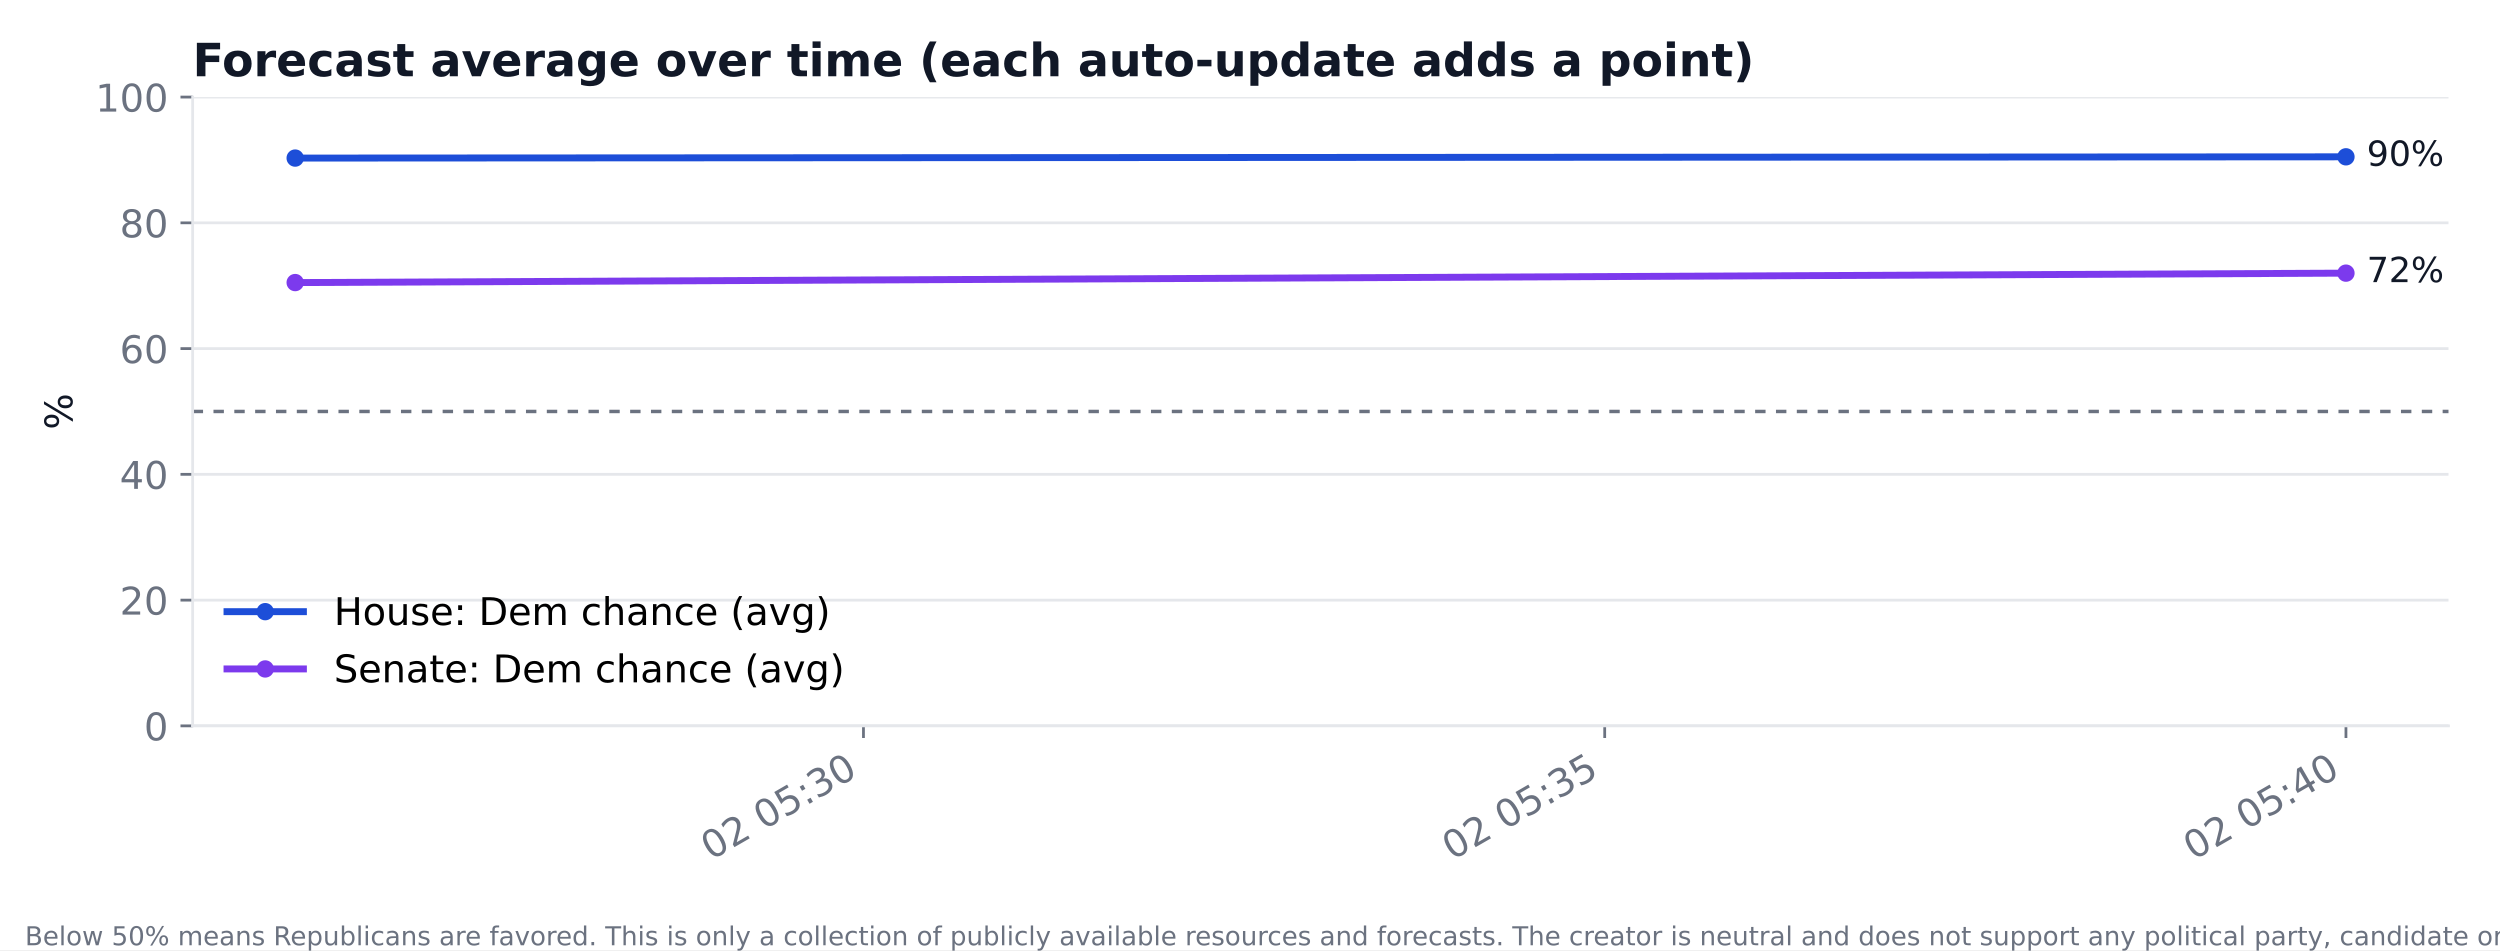
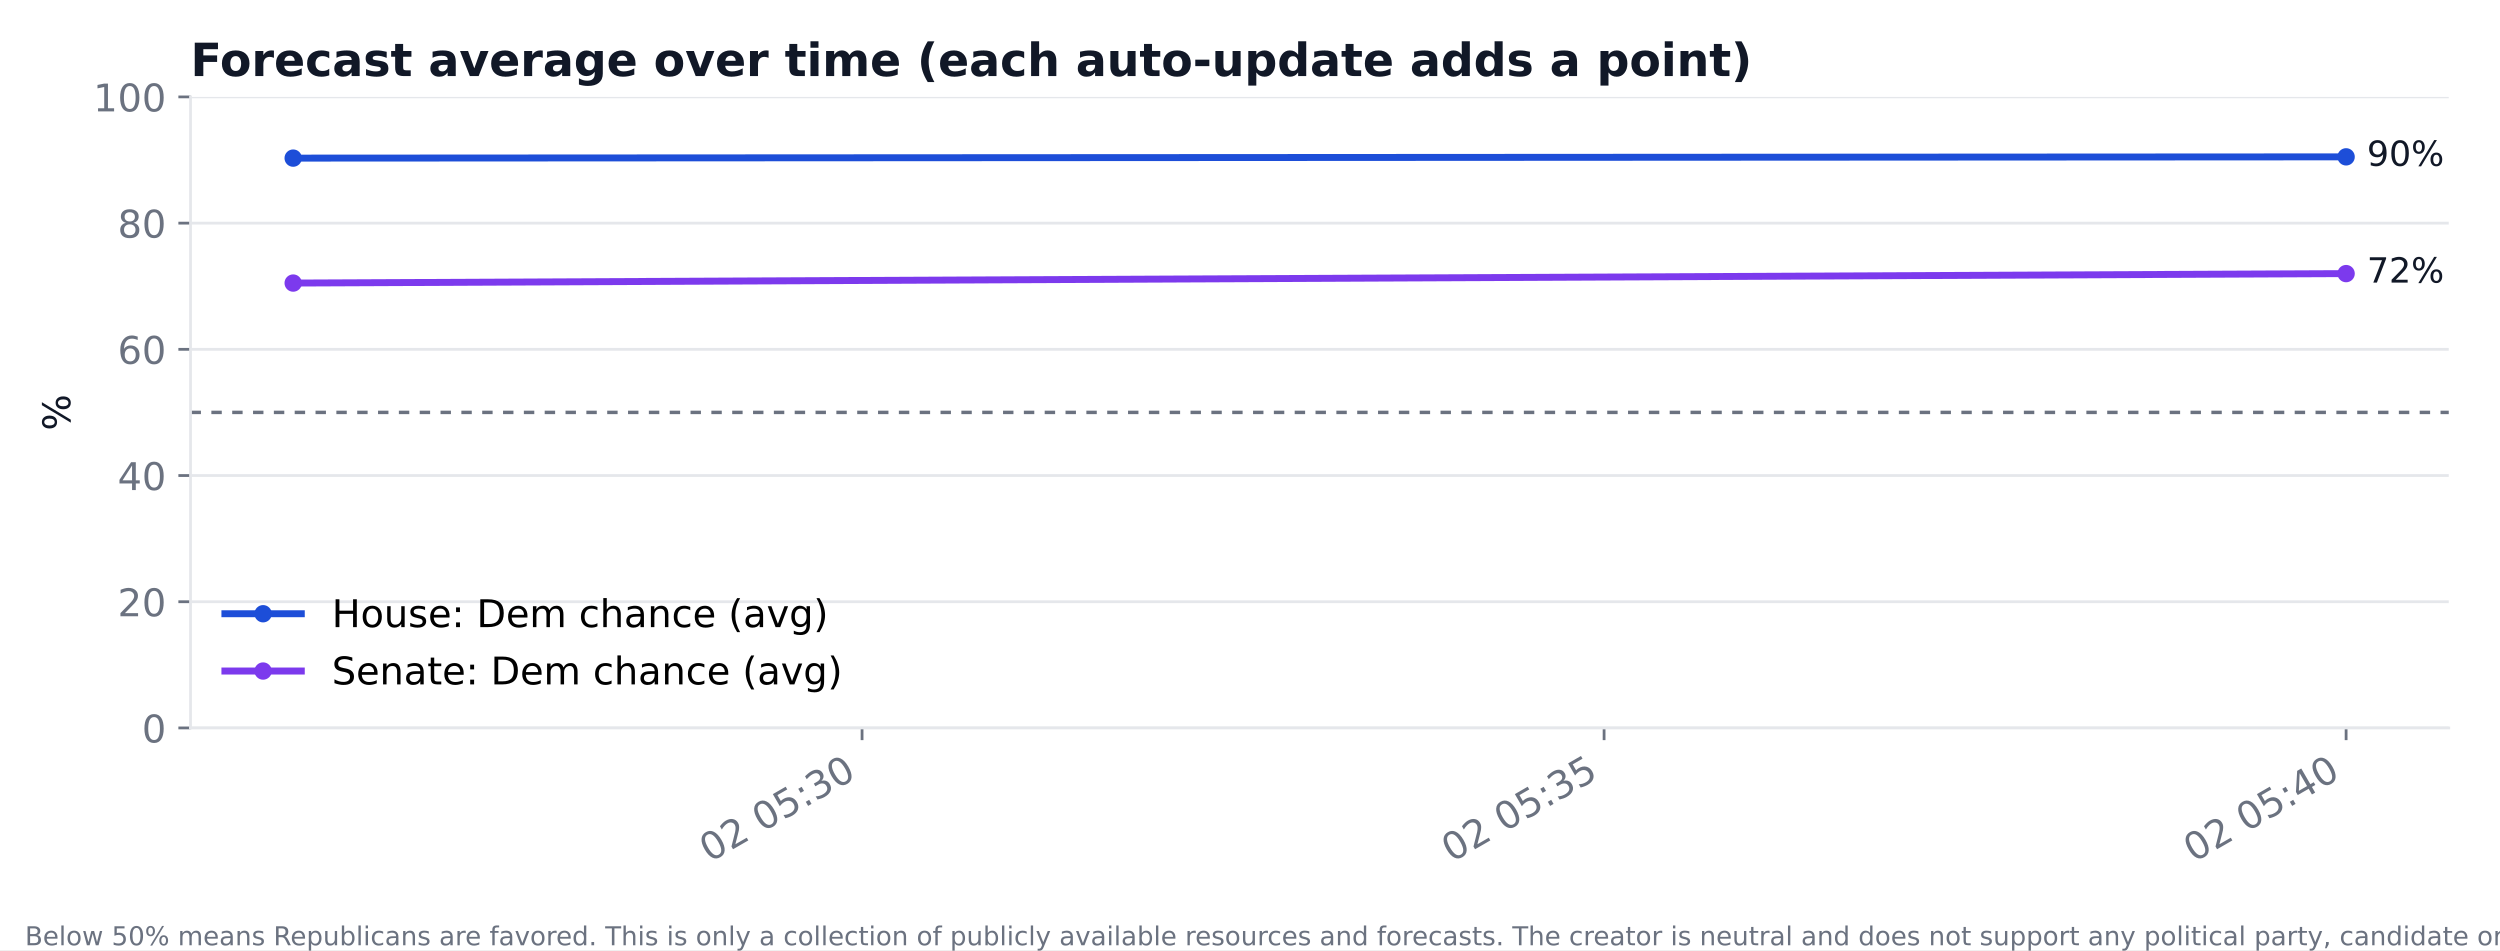
<svg xmlns="http://www.w3.org/2000/svg" xmlns:xlink="http://www.w3.org/1999/xlink" width="720pt" height="273.6pt" viewBox="0 0 720 273.6" version="1.1">
  <defs>
    <style type="text/css">*{stroke-linejoin: round; stroke-linecap: butt}</style>
  </defs>
  <g id="figure_1">
    <g id="patch_1">
      <path d="M 0 273.6  L 720 273.6  L 720 0  L 0 0  z " style="fill: #ffffff" />
    </g>
    <g id="axes_1">
      <g id="patch_2">
-         <path d="M 55.48 209.05  L 705.164 209.05  L 705.164 27.96  L 55.48 27.96  z " style="fill: #ffffff" />
+         <path d="M 54.873 209.652  L 705.242 209.652  L 705.242 27.909  L 54.873 27.909  z " style="fill: #ffffff" />
      </g>
      <g id="matplotlib.axis_1">
        <g id="xtick_1">
          <g id="line2d_1">
            <defs>
-               <path id="m9c02290d07" d="M 0 0  L 0 3.5  " style="stroke: #6b7280; stroke-width: 0.8" />
+               <path id="m00e42803e0" d="M 0 0  L 0 3.5  " style="stroke: #6b7280; stroke-width: 0.8" />
            </defs>
            <g>
-               <use xlink:href="#m9c02290d07" x="248.677" y="209.05" style="fill: #6b7280; stroke: #6b7280; stroke-width: 0.8" />
+               <use xlink:href="#m00e42803e0" x="248.274" y="209.652" style="fill: #6b7280; stroke: #6b7280; stroke-width: 0.8" />
            </g>
          </g>
          <g id="text_1">
-             <text style="font-size: 11px; font-family: 'DejaVu Sans'; fill: #6b7280" transform="translate(204.7527 247.8845) rotate(-30)">02 05:30</text>
+             <text style="font-size: 11px; font-family: 'DejaVu Sans'; fill: #6b7280" transform="translate(204.3492 248.4864) rotate(-30)">02 05:30</text>
          </g>
        </g>
        <g id="xtick_2">
          <g id="line2d_2">
            <g>
-               <use xlink:href="#m9c02290d07" x="462.155" y="209.05" style="fill: #6b7280; stroke: #6b7280; stroke-width: 0.8" />
+               <use xlink:href="#m00e42803e0" x="461.977" y="209.652" style="fill: #6b7280; stroke: #6b7280; stroke-width: 0.8" />
            </g>
          </g>
          <g id="text_2">
-             <text style="font-size: 11px; font-family: 'DejaVu Sans'; fill: #6b7280" transform="translate(418.2303 247.8845) rotate(-30)">02 05:35</text>
+             <text style="font-size: 11px; font-family: 'DejaVu Sans'; fill: #6b7280" transform="translate(418.0524 248.4864) rotate(-30)">02 05:35</text>
          </g>
        </g>
        <g id="xtick_3">
          <g id="line2d_3">
            <g>
-               <use xlink:href="#m9c02290d07" x="675.633" y="209.05" style="fill: #6b7280; stroke: #6b7280; stroke-width: 0.8" />
+               <use xlink:href="#m00e42803e0" x="675.68" y="209.652" style="fill: #6b7280; stroke: #6b7280; stroke-width: 0.8" />
            </g>
          </g>
          <g id="text_3">
-             <text style="font-size: 11px; font-family: 'DejaVu Sans'; fill: #6b7280" transform="translate(631.708 247.8845) rotate(-30)">02 05:40</text>
+             <text style="font-size: 11px; font-family: 'DejaVu Sans'; fill: #6b7280" transform="translate(631.7555 248.4864) rotate(-30)">02 05:40</text>
          </g>
        </g>
      </g>
      <g id="matplotlib.axis_2">
        <g id="ytick_1">
          <g id="line2d_4">
-             <path d="M 55.48 209.05  L 705.164 209.05  " clip-path="url(#pebdd330bb6)" style="fill: none; stroke: #e5e7eb; stroke-width: 0.8; stroke-linecap: square" />
+             <path d="M 54.873 209.652  L 705.242 209.652  " clip-path="url(#p6dbf51d479)" style="fill: none; stroke: #e5e7eb; stroke-width: 0.8; stroke-linecap: square" />
          </g>
          <g id="line2d_5">
            <defs>
-               <path id="mbc35af21f4" d="M 0 0  L -3.5 0  " style="stroke: #6b7280; stroke-width: 0.8" />
+               <path id="mbb699c77f0" d="M 0 0  L -3.5 0  " style="stroke: #6b7280; stroke-width: 0.8" />
            </defs>
            <g>
-               <use xlink:href="#mbc35af21f4" x="55.48" y="209.05" style="fill: #6b7280; stroke: #6b7280; stroke-width: 0.8" />
+               <use xlink:href="#mbb699c77f0" x="54.873" y="209.652" style="fill: #6b7280; stroke: #6b7280; stroke-width: 0.8" />
            </g>
          </g>
          <g id="text_4">
-             <text style="font-size: 11px; font-family: 'DejaVu Sans'; text-anchor: end; fill: #6b7280" x="48.48" y="213.228" transform="rotate(-0 48.48 213.2284)">0</text>
+             <text style="font-size: 11px; font-family: 'DejaVu Sans'; text-anchor: end; fill: #6b7280" x="47.873" y="213.83" transform="rotate(-0 47.8725 213.8303)">0</text>
          </g>
        </g>
        <g id="ytick_2">
          <g id="line2d_6">
-             <path d="M 55.48 172.832  L 705.164 172.832  " clip-path="url(#pebdd330bb6)" style="fill: none; stroke: #e5e7eb; stroke-width: 0.8; stroke-linecap: square" />
+             <path d="M 54.873 173.303  L 705.242 173.303  " clip-path="url(#p6dbf51d479)" style="fill: none; stroke: #e5e7eb; stroke-width: 0.8; stroke-linecap: square" />
          </g>
          <g id="line2d_7">
            <g>
-               <use xlink:href="#mbc35af21f4" x="55.48" y="172.832" style="fill: #6b7280; stroke: #6b7280; stroke-width: 0.8" />
+               <use xlink:href="#mbb699c77f0" x="54.873" y="173.303" style="fill: #6b7280; stroke: #6b7280; stroke-width: 0.8" />
            </g>
          </g>
          <g id="text_5">
-             <text style="font-size: 11px; font-family: 'DejaVu Sans'; text-anchor: end; fill: #6b7280" x="48.48" y="177.01" transform="rotate(-0 48.48 177.0105)">20</text>
+             <text style="font-size: 11px; font-family: 'DejaVu Sans'; text-anchor: end; fill: #6b7280" x="47.873" y="177.482" transform="rotate(-0 47.8725 177.4818)">20</text>
          </g>
        </g>
        <g id="ytick_3">
          <g id="line2d_8">
-             <path d="M 55.48 136.614  L 705.164 136.614  " clip-path="url(#pebdd330bb6)" style="fill: none; stroke: #e5e7eb; stroke-width: 0.8; stroke-linecap: square" />
+             <path d="M 54.873 136.955  L 705.242 136.955  " clip-path="url(#p6dbf51d479)" style="fill: none; stroke: #e5e7eb; stroke-width: 0.8; stroke-linecap: square" />
          </g>
          <g id="line2d_9">
            <g>
-               <use xlink:href="#mbc35af21f4" x="55.48" y="136.614" style="fill: #6b7280; stroke: #6b7280; stroke-width: 0.8" />
+               <use xlink:href="#mbb699c77f0" x="54.873" y="136.955" style="fill: #6b7280; stroke: #6b7280; stroke-width: 0.8" />
            </g>
          </g>
          <g id="text_6">
-             <text style="font-size: 11px; font-family: 'DejaVu Sans'; text-anchor: end; fill: #6b7280" x="48.48" y="140.793" transform="rotate(-0 48.48 140.7925)">40</text>
+             <text style="font-size: 11px; font-family: 'DejaVu Sans'; text-anchor: end; fill: #6b7280" x="47.873" y="141.133" transform="rotate(-0 47.8725 141.1332)">40</text>
          </g>
        </g>
        <g id="ytick_4">
          <g id="line2d_10">
-             <path d="M 55.48 100.396  L 705.164 100.396  " clip-path="url(#pebdd330bb6)" style="fill: none; stroke: #e5e7eb; stroke-width: 0.8; stroke-linecap: square" />
+             <path d="M 54.873 100.606  L 705.242 100.606  " clip-path="url(#p6dbf51d479)" style="fill: none; stroke: #e5e7eb; stroke-width: 0.8; stroke-linecap: square" />
          </g>
          <g id="line2d_11">
            <g>
-               <use xlink:href="#mbc35af21f4" x="55.48" y="100.396" style="fill: #6b7280; stroke: #6b7280; stroke-width: 0.8" />
+               <use xlink:href="#mbb699c77f0" x="54.873" y="100.606" style="fill: #6b7280; stroke: #6b7280; stroke-width: 0.8" />
            </g>
          </g>
          <g id="text_7">
-             <text style="font-size: 11px; font-family: 'DejaVu Sans'; text-anchor: end; fill: #6b7280" x="48.48" y="104.575" transform="rotate(-0 48.48 104.5746)">60</text>
+             <text style="font-size: 11px; font-family: 'DejaVu Sans'; text-anchor: end; fill: #6b7280" x="47.873" y="104.785" transform="rotate(-0 47.8725 104.7847)">60</text>
          </g>
        </g>
        <g id="ytick_5">
          <g id="line2d_12">
-             <path d="M 55.48 64.178  L 705.164 64.178  " clip-path="url(#pebdd330bb6)" style="fill: none; stroke: #e5e7eb; stroke-width: 0.8; stroke-linecap: square" />
+             <path d="M 54.873 64.257  L 705.242 64.257  " clip-path="url(#p6dbf51d479)" style="fill: none; stroke: #e5e7eb; stroke-width: 0.8; stroke-linecap: square" />
          </g>
          <g id="line2d_13">
            <g>
-               <use xlink:href="#mbc35af21f4" x="55.48" y="64.178" style="fill: #6b7280; stroke: #6b7280; stroke-width: 0.8" />
+               <use xlink:href="#mbb699c77f0" x="54.873" y="64.257" style="fill: #6b7280; stroke: #6b7280; stroke-width: 0.8" />
            </g>
          </g>
          <g id="text_8">
-             <text style="font-size: 11px; font-family: 'DejaVu Sans'; text-anchor: end; fill: #6b7280" x="48.48" y="68.357" transform="rotate(-0 48.48 68.35666)">80</text>
+             <text style="font-size: 11px; font-family: 'DejaVu Sans'; text-anchor: end; fill: #6b7280" x="47.873" y="68.436" transform="rotate(-0 47.8725 68.43615)">80</text>
          </g>
        </g>
        <g id="ytick_6">
          <g id="line2d_14">
-             <path d="M 55.48 27.96  L 705.164 27.96  " clip-path="url(#pebdd330bb6)" style="fill: none; stroke: #e5e7eb; stroke-width: 0.8; stroke-linecap: square" />
+             <path d="M 54.873 27.909  L 705.242 27.909  " clip-path="url(#p6dbf51d479)" style="fill: none; stroke: #e5e7eb; stroke-width: 0.8; stroke-linecap: square" />
          </g>
          <g id="line2d_15">
            <g>
-               <use xlink:href="#mbc35af21f4" x="55.48" y="27.96" style="fill: #6b7280; stroke: #6b7280; stroke-width: 0.8" />
+               <use xlink:href="#mbb699c77f0" x="54.873" y="27.909" style="fill: #6b7280; stroke: #6b7280; stroke-width: 0.8" />
            </g>
          </g>
          <g id="text_9">
-             <text style="font-size: 11px; font-family: 'DejaVu Sans'; text-anchor: end; fill: #6b7280" x="48.48" y="32.139" transform="rotate(-0 48.48 32.13871)">100</text>
+             <text style="font-size: 11px; font-family: 'DejaVu Sans'; text-anchor: end; fill: #6b7280" x="47.873" y="32.088" transform="rotate(-0 47.8725 32.08762)">100</text>
          </g>
        </g>
        <g id="text_10">
-           <text style="font-size: 11px; font-family: 'DejaVu Sans'; text-anchor: middle; fill: #111827" x="20.841" y="118.505" transform="rotate(-90 20.84117 118.5049)">%</text>
+           <text style="font-size: 11px; font-family: 'DejaVu Sans'; text-anchor: middle; fill: #111827" x="20.234" y="118.78" transform="rotate(-90 20.23367 118.7803)">%</text>
        </g>
      </g>
      <g id="line2d_16">
-         <path d="M 85.011 45.526  L 675.633 45.164  " clip-path="url(#pebdd330bb6)" style="fill: none; stroke: #1d4ed8; stroke-width: 2; stroke-linecap: square" />
+         <path d="M 84.435 45.538  L 675.68 45.174  " clip-path="url(#p6dbf51d479)" style="fill: none; stroke: #1d4ed8; stroke-width: 2; stroke-linecap: square" />
        <defs>
-           <path id="m1753e86967" d="M 0 2  C 0.53 2 1.039 1.789 1.414 1.414  C 1.789 1.039 2 0.53 2 0  C 2 -0.53 1.789 -1.039 1.414 -1.414  C 1.039 -1.789 0.53 -2 0 -2  C -0.53 -2 -1.039 -1.789 -1.414 -1.414  C -1.789 -1.039 -2 -0.53 -2 0  C -2 0.53 -1.789 1.039 -1.414 1.414  C -1.039 1.789 -0.53 2 0 2  z " style="stroke: #1d4ed8" />
+           <path id="md5995fa99f" d="M 0 2  C 0.53 2 1.039 1.789 1.414 1.414  C 1.789 1.039 2 0.53 2 0  C 2 -0.53 1.789 -1.039 1.414 -1.414  C 1.039 -1.789 0.53 -2 0 -2  C -0.53 -2 -1.039 -1.789 -1.414 -1.414  C -1.789 -1.039 -2 -0.53 -2 0  C -2 0.53 -1.789 1.039 -1.414 1.414  C -1.039 1.789 -0.53 2 0 2  z " style="stroke: #1d4ed8" />
        </defs>
-         <g clip-path="url(#pebdd330bb6)">
-           <use xlink:href="#m1753e86967" x="85.011" y="45.526" style="fill: #1d4ed8; stroke: #1d4ed8" />
-           <use xlink:href="#m1753e86967" x="675.633" y="45.164" style="fill: #1d4ed8; stroke: #1d4ed8" />
+         <g clip-path="url(#p6dbf51d479)">
+           <use xlink:href="#md5995fa99f" x="84.435" y="45.538" style="fill: #1d4ed8; stroke: #1d4ed8" />
+           <use xlink:href="#md5995fa99f" x="675.68" y="45.174" style="fill: #1d4ed8; stroke: #1d4ed8" />
        </g>
      </g>
      <g id="line2d_17">
-         <path d="M 85.011 81.381  L 675.633 78.665  " clip-path="url(#pebdd330bb6)" style="fill: none; stroke: #7c3aed; stroke-width: 2; stroke-linecap: square" />
+         <path d="M 84.435 81.523  L 675.68 78.797  " clip-path="url(#p6dbf51d479)" style="fill: none; stroke: #7c3aed; stroke-width: 2; stroke-linecap: square" />
        <defs>
-           <path id="m2b743a1a38" d="M 0 2  C 0.53 2 1.039 1.789 1.414 1.414  C 1.789 1.039 2 0.53 2 0  C 2 -0.53 1.789 -1.039 1.414 -1.414  C 1.039 -1.789 0.53 -2 0 -2  C -0.53 -2 -1.039 -1.789 -1.414 -1.414  C -1.789 -1.039 -2 -0.53 -2 0  C -2 0.53 -1.789 1.039 -1.414 1.414  C -1.039 1.789 -0.53 2 0 2  z " style="stroke: #7c3aed" />
+           <path id="m78aeba2859" d="M 0 2  C 0.53 2 1.039 1.789 1.414 1.414  C 1.789 1.039 2 0.53 2 0  C 2 -0.53 1.789 -1.039 1.414 -1.414  C 1.039 -1.789 0.53 -2 0 -2  C -0.53 -2 -1.039 -1.789 -1.414 -1.414  C -1.789 -1.039 -2 -0.53 -2 0  C -2 0.53 -1.789 1.039 -1.414 1.414  C -1.039 1.789 -0.53 2 0 2  z " style="stroke: #7c3aed" />
        </defs>
-         <g clip-path="url(#pebdd330bb6)">
-           <use xlink:href="#m2b743a1a38" x="85.011" y="81.381" style="fill: #7c3aed; stroke: #7c3aed" />
-           <use xlink:href="#m2b743a1a38" x="675.633" y="78.665" style="fill: #7c3aed; stroke: #7c3aed" />
+         <g clip-path="url(#p6dbf51d479)">
+           <use xlink:href="#m78aeba2859" x="84.435" y="81.523" style="fill: #7c3aed; stroke: #7c3aed" />
+           <use xlink:href="#m78aeba2859" x="675.68" y="78.797" style="fill: #7c3aed; stroke: #7c3aed" />
        </g>
      </g>
      <g id="line2d_18">
-         <path d="M 55.48 118.505  L 705.164 118.505  " clip-path="url(#pebdd330bb6)" style="fill: none; stroke-dasharray: 3,3; stroke-dashoffset: 0; stroke: #6b7280" />
+         <path d="M 54.873 118.78  L 705.242 118.78  " clip-path="url(#p6dbf51d479)" style="fill: none; stroke-dasharray: 3,3; stroke-dashoffset: 0; stroke: #6b7280" />
      </g>
      <g id="patch_3">
-         <path d="M 55.48 209.05  L 55.48 27.96  " style="fill: none; stroke: #e5e7eb; stroke-width: 0.8; stroke-linejoin: miter; stroke-linecap: square" />
+         <path d="M 54.873 209.652  L 54.873 27.909  " style="fill: none; stroke: #e5e7eb; stroke-width: 0.8; stroke-linejoin: miter; stroke-linecap: square" />
      </g>
      <g id="patch_4">
-         <path d="M 55.48 209.05  L 705.164 209.05  " style="fill: none; stroke: #e5e7eb; stroke-width: 0.8; stroke-linejoin: miter; stroke-linecap: square" />
+         <path d="M 54.873 209.652  L 705.242 209.652  " style="fill: none; stroke: #e5e7eb; stroke-width: 0.8; stroke-linejoin: miter; stroke-linecap: square" />
      </g>
      <g id="text_11">
-         <text style="font-size: 10px; font-family: 'DejaVu Sans'; text-anchor: start; fill: #111827" x="681.633" y="47.761" transform="rotate(-0 681.6326 47.76118)">90%</text>
+         <text style="font-size: 10px; font-family: 'DejaVu Sans'; text-anchor: start; fill: #111827" x="681.68" y="47.772" transform="rotate(-0 681.6801 47.77212)">90%</text>
      </g>
      <g id="text_12">
-         <text style="font-size: 10px; font-family: 'DejaVu Sans'; text-anchor: start; fill: #111827" x="681.633" y="81.263" transform="rotate(-0 681.6326 81.26278)">72%</text>
+         <text style="font-size: 10px; font-family: 'DejaVu Sans'; text-anchor: start; fill: #111827" x="681.68" y="81.395" transform="rotate(-0 681.6801 81.39452)">72%</text>
      </g>
      <g id="text_13">
-         <text style="font-weight: 700; font-size: 13.2px; font-family: 'DejaVu Sans'; text-anchor: start; fill: #111827" x="55.48" y="21.96" transform="rotate(-0 55.48 21.96)">Forecast average over time (each auto-update adds a point)</text>
+         <text style="font-weight: 700; font-size: 13.2px; font-family: 'DejaVu Sans'; text-anchor: start; fill: #111827" x="54.873" y="21.909" transform="rotate(-0 54.8725 21.90891)">Forecast average over time (each auto-update adds a point)</text>
      </g>
      <g id="legend_1">
        <g id="line2d_19">
-           <path d="M 65.38 176.156  L 76.38 176.156  L 87.38 176.156  " style="fill: none; stroke: #1d4ed8; stroke-width: 2; stroke-linecap: square" />
+           <path d="M 64.772 176.758  L 75.772 176.758  L 86.772 176.758  " style="fill: none; stroke: #1d4ed8; stroke-width: 2; stroke-linecap: square" />
          <g>
-             <use xlink:href="#m1753e86967" x="76.38" y="176.156" style="fill: #1d4ed8; stroke: #1d4ed8" />
+             <use xlink:href="#md5995fa99f" x="75.772" y="176.758" style="fill: #1d4ed8; stroke: #1d4ed8" />
          </g>
        </g>
        <g id="text_14">
-           <text style="font-size: 11px; font-family: 'DejaVu Sans'; text-anchor: start" x="96.18" y="180.006" transform="rotate(-0 96.18 180.0063)">House: Dem chance (avg)</text>
+           <text style="font-size: 11px; font-family: 'DejaVu Sans'; text-anchor: start" x="95.573" y="180.608" transform="rotate(-0 95.5725 180.6082)">House: Dem chance (avg)</text>
        </g>
        <g id="line2d_20">
-           <path d="M 65.38 192.657  L 76.38 192.657  L 87.38 192.657  " style="fill: none; stroke: #7c3aed; stroke-width: 2; stroke-linecap: square" />
+           <path d="M 64.772 193.259  L 75.772 193.259  L 86.772 193.259  " style="fill: none; stroke: #7c3aed; stroke-width: 2; stroke-linecap: square" />
          <g>
-             <use xlink:href="#m2b743a1a38" x="76.38" y="192.657" style="fill: #7c3aed; stroke: #7c3aed" />
+             <use xlink:href="#m78aeba2859" x="75.772" y="193.259" style="fill: #7c3aed; stroke: #7c3aed" />
          </g>
        </g>
        <g id="text_15">
-           <text style="font-size: 11px; font-family: 'DejaVu Sans'; text-anchor: start" x="96.18" y="196.507" transform="rotate(-0 96.18 196.5071)">Senate: Dem chance (avg)</text>
+           <text style="font-size: 11px; font-family: 'DejaVu Sans'; text-anchor: start" x="95.573" y="197.109" transform="rotate(-0 95.5725 197.109)">Senate: Dem chance (avg)</text>
        </g>
      </g>
    </g>
    <g id="text_16">
      <text style="font-size: 7.5px; font-family: 'DejaVu Sans'; text-anchor: start; fill: #6b7280" x="7.2" y="272.232" transform="rotate(-0 7.2 272.232)">Below 50% means Republicans are favored. This is only a collection of publicly available resources and forecasts. The creator is neutral and does not support any political party, candidate or ideology.</text>
    </g>
  </g>
  <defs>
-     <clipPath id="pebdd330bb6">
-       <rect x="55.48" y="27.96" width="649.684" height="181.09" />
+     <clipPath id="p6dbf51d479">
+       <rect x="54.873" y="27.909" width="650.37" height="181.743" />
    </clipPath>
  </defs>
</svg>
